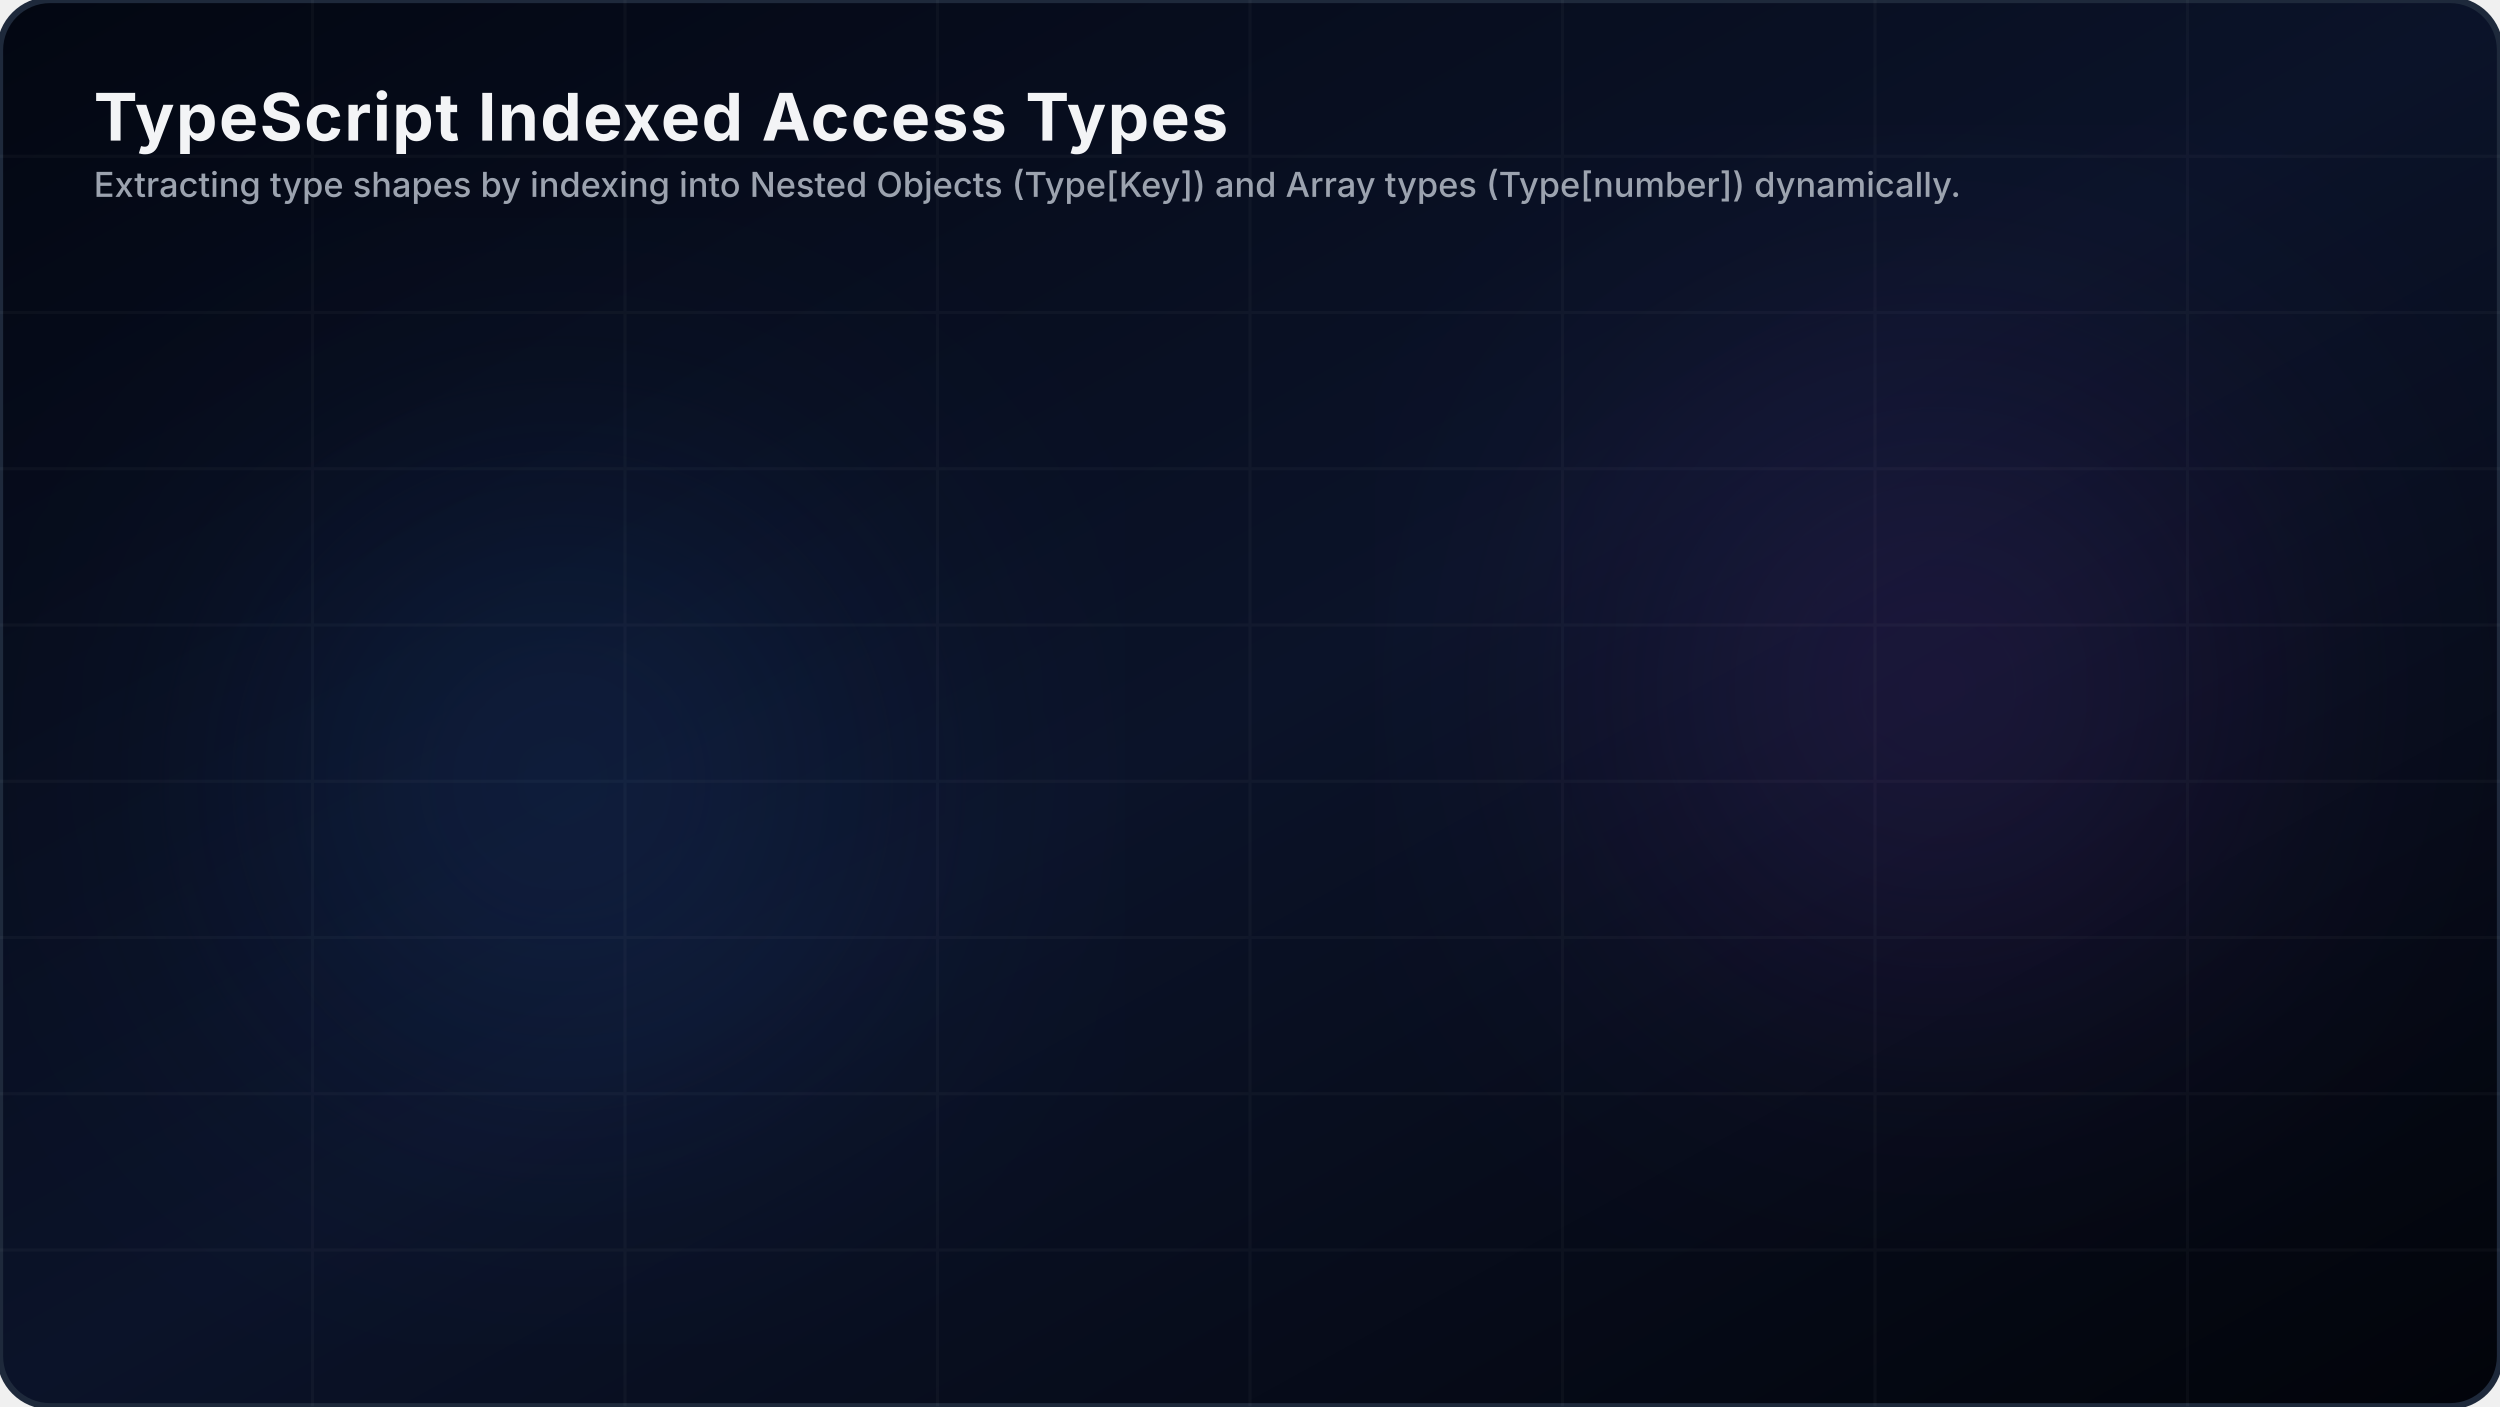
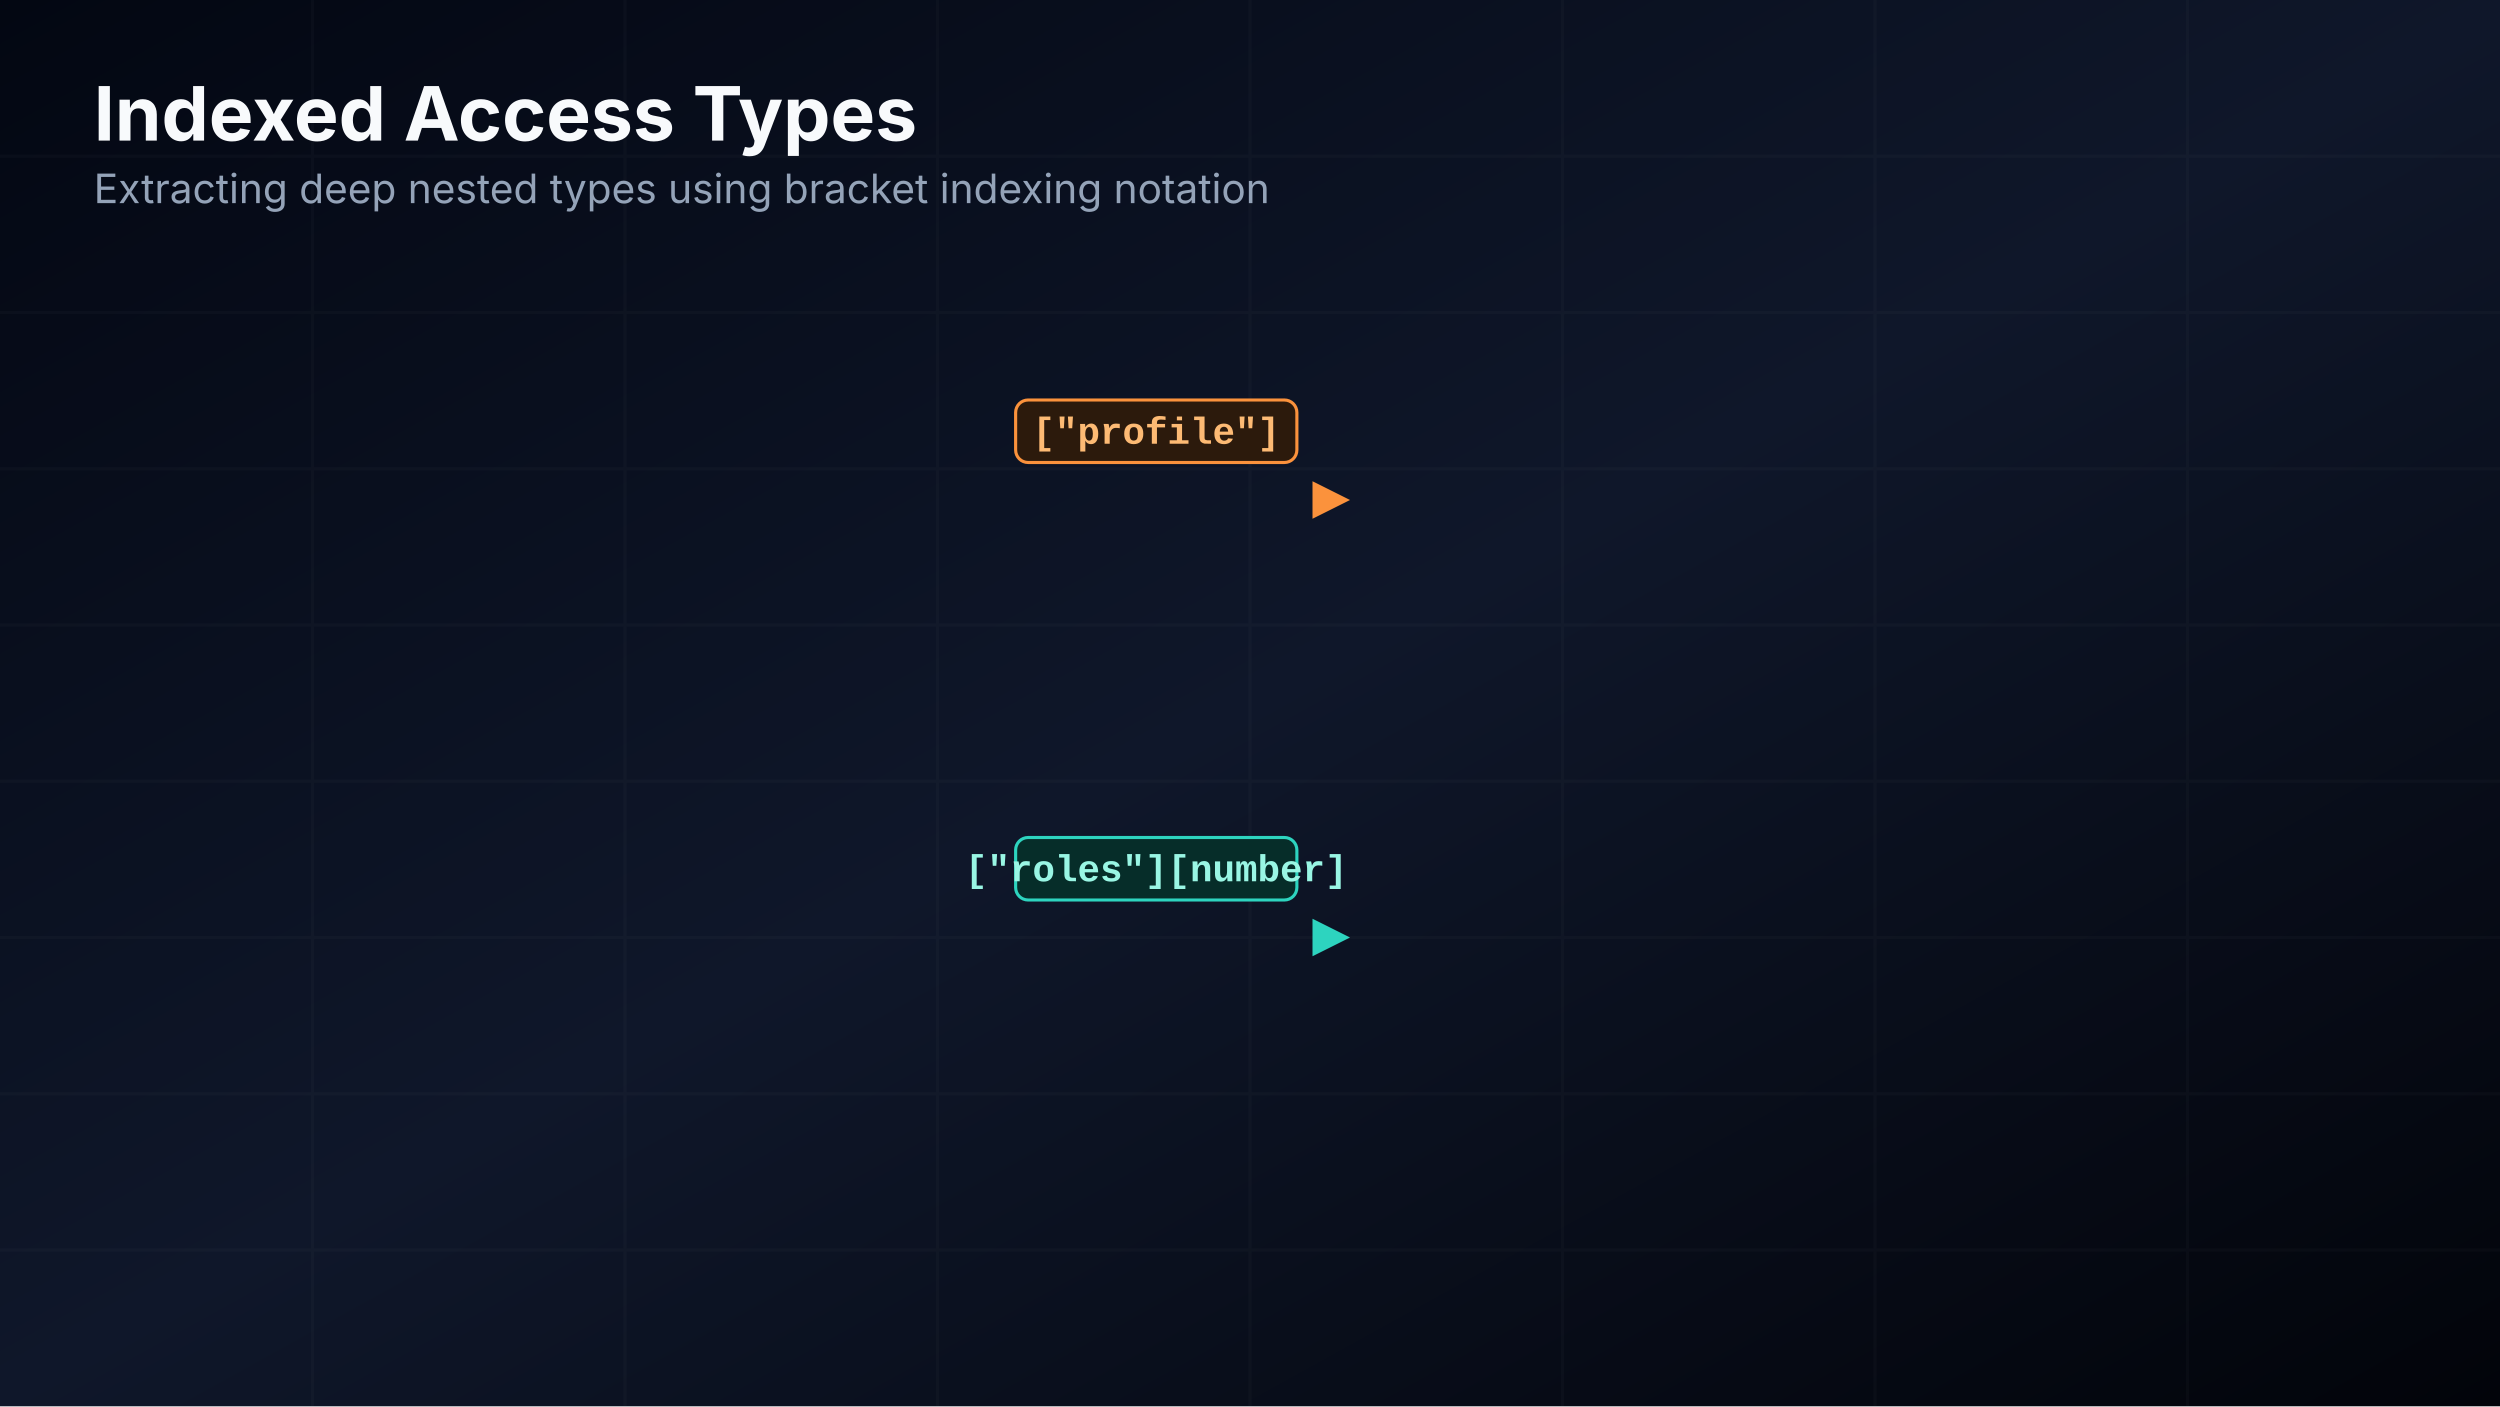
<svg xmlns="http://www.w3.org/2000/svg" viewBox="0 0 800 450" width="100%" height="100%">
  <defs>
    <linearGradient id="bgGrad" x1="0%" y1="0%" x2="100%" y2="100%">
      <stop offset="0%" stop-color="#030712" />
-       <stop offset="50%" stop-color="#0b1329" />
+       <stop offset="50%" stop-color="#0f172a" />
      <stop offset="100%" stop-color="#02040a" />
    </linearGradient>
-     <linearGradient id="glassState" x1="0%" y1="0%" x2="100%" y2="100%">
-       <stop offset="0%" stop-color="#3b82f6" stop-opacity="0.12" />
-       <stop offset="100%" stop-color="#8b5cf6" stop-opacity="0.03" />
+     <linearGradient id="glassPrimary" x1="0%" y1="0%" x2="100%" y2="100%">
+       <stop offset="0%" stop-color="#38bdf8" stop-opacity="0.15" />
+       <stop offset="100%" stop-color="#0369a1" stop-opacity="0.03" />
    </linearGradient>
-     <linearGradient id="blueAccent" x1="0%" y1="0%" x2="100%" y2="0%">
-       <stop offset="0%" stop-color="#60a5fa" />
-       <stop offset="100%" stop-color="#3b82f6" />
+     <linearGradient id="glassSuccess" x1="0%" y1="0%" x2="100%" y2="100%">
+       <stop offset="0%" stop-color="#34d399" stop-opacity="0.15" />
+       <stop offset="100%" stop-color="#065f46" stop-opacity="0.03" />
    </linearGradient>
-     <linearGradient id="purpleAccent" x1="0%" y1="0%" x2="100%" y2="0%">
-       <stop offset="0%" stop-color="#c084fc" />
-       <stop offset="100%" stop-color="#a855f7" />
+     <linearGradient id="arrowOrange" x1="0%" y1="0%" x2="100%" y2="0%">
+       <stop offset="0%" stop-color="#fb923c" />
+       <stop offset="100%" stop-color="#f97316" />
    </linearGradient>
-     <linearGradient id="emeraldAccent" x1="0%" y1="0%" x2="100%" y2="0%">
-       <stop offset="0%" stop-color="#34d399" />
-       <stop offset="100%" stop-color="#10b981" />
-     </linearGradient>
-     <linearGradient id="pinkAccent" x1="0%" y1="0%" x2="100%" y2="0%">
-       <stop offset="0%" stop-color="#f472b6" />
-       <stop offset="100%" stop-color="#db2777" />
+     <linearGradient id="arrowTeal" x1="0%" y1="0%" x2="100%" y2="0%">
+       <stop offset="0%" stop-color="#2dd4bf" />
+       <stop offset="100%" stop-color="#14b8a6" />
    </linearGradient>
    <filter id="boxShadow" x="-10%" y="-10%" width="120%" height="120%">
-       <drop-shadow dx="0" dy="6" stdDeviation="5" flood-color="#000000" flood-opacity="0.5" />
-     </filter>
-     <filter id="glowBlur" x="-50%" y="-50%" width="200%" height="200%">
-       <feGaussianBlur stdDeviation="60" />
+       <drop-shadow dx="0" dy="8" stdDeviation="5" flood-color="#000000" flood-opacity="0.5" />
    </filter>
  </defs>
  <style>
-     .title { font-family: 'Outfit', 'Inter', system-ui, sans-serif; font-size: 21px; font-weight: 700; fill: #f3f4f6; letter-spacing: 0.5px; }
-     .subtitle { font-family: 'Inter', system-ui, sans-serif; font-size: 11px; fill: #9ca3af; font-weight: 500; }
-     .header-text { font-family: 'Outfit', 'Inter', system-ui, sans-serif; font-size: 14px; font-weight: 700; fill: #60a5fa; }
-     .state-title { font-family: 'Outfit', 'Inter', system-ui, sans-serif; font-size: 12px; font-weight: 700; }
-     .desc { font-family: 'Inter', system-ui, sans-serif; font-size: 11px; fill: #d1d5db; }
-     .meta { font-family: 'Inter', system-ui, sans-serif; font-size: 10px; fill: #94a3b8; }
-     .code-text { font-family: 'Fira Code', 'Courier New', monospace; font-size: 10px; fill: #e2e8f0; }
-     .code-keyword { fill: #f472b6; font-weight: 700; }
-     .code-type { fill: #c084fc; }
-     .code-property { fill: #38bdf8; }
-     .code-string { fill: #34d399; }
-     .code-comment { fill: #64748b; font-style: italic; }
+     .title { font-family: 'Outfit', 'Inter', sans-serif; font-size: 24px; font-weight: 700; fill: #f8fafc; }
+     .subtitle { font-family: 'Inter', sans-serif; font-size: 13px; fill: #94a3b8; }
+     .card-title { font-family: 'Outfit', sans-serif; font-size: 15px; font-weight: 600; }
+     .code-text { font-family: 'Fira Code', 'Courier New', monospace; font-size: 12px; }
+     .keyword { fill: #f472b6; font-weight: bold; }
+     .type-name { fill: #fbbf24; }
+     .prop-name { fill: #38bdf8; }
+     .indexer { fill: #f43f5e; font-weight: bold; }
+     .comment { fill: #64748b; font-style: italic; }
  </style>
-   <rect width="800" height="450" rx="16" fill="url(#bgGrad)" />
-   <rect width="800" height="450" rx="16" fill="none" stroke="#1e293b" stroke-width="2" />
-   <g opacity="0.03">
+   <rect width="100%" height="100%" fill="url(#bgGrad)" />
+   <g opacity="0.02">
    <path d="M0 50 H800 M0 100 H800 M0 150 H800 M0 200 H800 M0 250 H800 M0 300 H800 M0 350 H800 M0 400 H800" stroke="#ffffff" stroke-width="1" />
    <path d="M100 0 V450 M200 0 V450 M300 0 V450 M400 0 V450 M500 0 V450 M600 0 V450 M700 0 V450" stroke="#ffffff" stroke-width="1" />
  </g>
-   <circle cx="180" cy="250" r="90" fill="#3b82f6" opacity="0.15" filter="url(#glowBlur)" />
-   <circle cx="620" cy="220" r="90" fill="#a855f7" opacity="0.15" filter="url(#glowBlur)" />
-   <text x="30" y="45" class="title">TypeScript Indexed Access Types</text>
-   <text x="30" y="63" class="subtitle">Extracting type shapes by indexing into Nested Objects (Type[Key]) and Array types (Type[number]) dynamically.</text>
-   <g filter="url(#boxShadow)">
-     <rect x="30" y="95" width="355" height="325" rx="12" fill="url(#glassState)" stroke="#3b82f6" stroke-width="1.5" stroke-opacity="0.3" />
-     <text x="50" y="122" class="header-text">1. Nested Object Lookups</text>
-     <text x="50" y="140" class="desc">Querying specific properties directly from interface hierarchies.</text>
-     <rect x="50" y="160" width="315" height="100" rx="8" fill="#090d16" stroke="#1e293b" stroke-width="1" />
-     <text x="65" y="180" class="code-text">
-       <tspan class="code-keyword">type</tspan> AppConfig = {</text>
-     <text x="65" y="196" class="code-text">  database: {</text>
-     <text x="65" y="212" class="code-text">    host: <tspan class="code-type">string</tspan>;</text>
-     <text x="65" y="228" class="code-text">    port: <tspan class="code-type">number</tspan>;</text>
-     <text x="65" y="244" class="code-text">  };</text>
-     <text x="65" y="250" class="code-text">};</text>
-     <rect x="50" y="275" width="315" height="58" rx="8" fill="#1e1b4b" stroke="#818cf8" stroke-width="1" stroke-opacity="0.5" />
-     <text x="65" y="295" class="state-title" fill="#a5b4fc">Index: AppConfig["database"]</text>
-     <text x="65" y="315" class="code-text" fill="#c084fc">{ host: string; port: number; }</text>
-     <rect x="50" y="348" width="315" height="58" rx="8" fill="#064e3b" stroke="#34d399" stroke-width="1" stroke-opacity="0.5" />
-     <text x="65" y="368" class="state-title" fill="#a7f3d0">Deep Index: AppConfig["database"]["port"]</text>
-     <text x="65" y="388" class="code-text" fill="#34d399">number</text>
+   <text x="30" y="45" class="title">Indexed Access Types</text>
+   <text x="30" y="65" class="subtitle">Extracting deep nested types using bracket indexing notation</text>
+   <g filter="url(#boxShadow)" transform="translate(30, 95)">
+     <rect width="280" height="290" rx="12" fill="url(#glassPrimary)" stroke="#38bdf8" stroke-width="1.5" stroke-opacity="0.3" />
+     <rect width="280" height="6" rx="3" fill="#38bdf8" />
+     <text x="20" y="30" class="card-title" fill="#38bdf8">Source Object Type</text>
+     <rect x="15" y="55" width="250" height="215" rx="8" fill="#090d16" stroke="#38bdf8" stroke-width="1" stroke-opacity="0.1" />
+     <text x="25" y="75" class="code-text" fill="#cbd5e1">
+       <tspan class="keyword">interface</tspan> UserPayload {
+     </text>
+     <text x="35" y="95" class="code-text" fill="#94a3b8">
+       id: <tspan fill="#fbbf24">number</tspan>;
+     </text>
+     <text x="35" y="115" class="code-text" fill="#94a3b8">
+       <tspan class="prop-name">profile</tspan>: {
+     </text>
+     <text x="45" y="135" class="code-text" fill="#94a3b8">
+       name: <tspan fill="#fbbf24">string</tspan>;
+     </text>
+     <text x="45" y="155" class="code-text" fill="#94a3b8">
+       avatar: <tspan fill="#fbbf24">string</tspan>;
+     </text>
+     <text x="35" y="175" class="code-text" fill="#cbd5e1">
+       };
+     </text>
+     <text x="35" y="195" class="code-text" fill="#94a3b8">
+       <tspan class="prop-name">roles</tspan>: <tspan fill="#fbbf24">string</tspan>[];
+     </text>
+     <text x="35" y="215" class="code-text" fill="#94a3b8">
+       status: <tspan fill="#fbbf24">"active" | "away"</tspan>;
+     </text>
+     <text x="25" y="235" class="code-text" fill="#cbd5e1">
+       }
+     </text>
  </g>
-   <g filter="url(#boxShadow)">
-     <rect x="415" y="95" width="355" height="325" rx="12" fill="url(#glassState)" stroke="#a855f7" stroke-width="1.5" stroke-opacity="0.3" />
-     <text x="435" y="122" class="header-text" fill="#c084fc">2. Array &amp; Tuple Element Extraction</text>
-     <text x="435" y="140" class="desc">Using Type[number] to extract element unions from lists.</text>
-     <rect x="435" y="160" width="315" height="85" rx="8" fill="#090d16" stroke="#1e293b" stroke-width="1" />
-     <text x="450" y="180" class="code-text">
-       <tspan class="code-keyword">const</tspan> ROLES = [<tspan class="code-string">"admin"</tspan>, <tspan class="code-string">"user"</tspan>, <tspan class="code-string">"guest"</tspan>] <tspan class="code-keyword">as const</tspan>;</text>
-     <text x="450" y="198" class="code-text">
-       <tspan class="code-keyword">type</tspan> RolesList = <tspan class="code-keyword">typeof</tspan> ROLES;</text>
-     <text x="450" y="214" class="code-text">
-       <tspan class="code-comment">// Evaluated: readonly ["admin", "user", "guest"]</tspan>
+   <g transform="translate(320, 160)">
+     <path d="M0 0 L100 0" fill="none" stroke="url(#arrowOrange)" stroke-width="3" stroke-dasharray="3 3" />
+     <polygon points="100,-6 112,0 100,6" fill="#fb923c" />
+     <rect x="5" y="-32" width="90" height="20" rx="4" fill="#2c1a0c" stroke="#fb923c" stroke-width="1" />
+     <text x="50" y="-18" class="code-text" fill="#fdba74" font-weight="bold" text-anchor="middle">["profile"]</text>
+   </g>
+   <g filter="url(#boxShadow)" transform="translate(450, 95)">
+     <rect width="320" height="120" rx="12" fill="url(#glassSuccess)" stroke="#34d399" stroke-width="1.5" stroke-opacity="0.3" />
+     <rect width="320" height="6" rx="3" fill="#34d399" />
+     <text x="20" y="30" class="card-title" fill="#34d399">Extracted Nested Shape</text>
+     <rect x="15" y="45" width="290" height="60" rx="8" fill="#02120b" stroke="#34d399" stroke-width="1" stroke-opacity="0.1" />
+     <text x="25" y="65" class="code-text" fill="#34d399">
+       type Profile = UserPayload[<tspan class="indexer">"profile"</tspan>];
    </text>
-     <rect x="435" y="260" width="315" height="65" rx="8" fill="#180f2b" stroke="#c084fc" stroke-width="1" stroke-opacity="0.5" />
-     <text x="450" y="280" class="state-title" fill="#e8d5ff">Literal Index: RolesList[0]</text>
-     <text x="450" y="302" class="code-text" fill="#f472b6">"admin"</text>
-     <text x="450" y="315" class="meta" fill="#c084fc">Indexes a specific item in the tuple by its position.</text>
-     <rect x="435" y="340" width="315" height="65" rx="8" fill="#065f46" stroke="#34d399" stroke-width="1" stroke-opacity="0.5" />
-     <text x="450" y="360" class="state-title" fill="#a7f3d0">Dynamic Index: RolesList[number]</text>
-     <text x="450" y="382" class="code-text" fill="#34d399">"admin" | "user" | "guest"</text>
-     <text x="450" y="395" class="meta" fill="#34d399">Extracts a union of all elements within the array.</text>
+     <text x="25" y="85" class="code-text" fill="#94a3b8">
+       // Evaluates to: { name: string; avatar: string; }
+     </text>
+   </g>
+   <g transform="translate(320, 300)">
+     <path d="M0 0 L100 0" fill="none" stroke="url(#arrowTeal)" stroke-width="3" stroke-dasharray="3 3" />
+     <polygon points="100,-6 112,0 100,6" fill="#2dd4bf" />
+     <rect x="5" y="-32" width="90" height="20" rx="4" fill="#062d29" stroke="#2dd4bf" stroke-width="1" />
+     <text x="50" y="-18" class="code-text" fill="#99f6e4" font-weight="bold" text-anchor="middle">["roles"][number]</text>
+   </g>
+   <g filter="url(#boxShadow)" transform="translate(450, 245)">
+     <rect width="320" height="140" rx="12" fill="url(#glassSuccess)" stroke="#34d399" stroke-width="1.5" stroke-opacity="0.3" />
+     <rect width="320" height="6" rx="3" fill="#34d399" />
+     <text x="20" y="30" class="card-title" fill="#34d399">Array Element Extraction</text>
+     <rect x="15" y="45" width="290" height="80" rx="8" fill="#02120b" stroke="#34d399" stroke-width="1" stroke-opacity="0.1" />
+     <text x="25" y="65" class="code-text" fill="#34d399">
+       type RoleItem = UserPayload[<tspan class="indexer">"roles"</tspan>][<tspan class="indexer">number</tspan>];
+     </text>
+     <text x="25" y="90" class="code-text" fill="#94a3b8">
+       // 1. UserPayload["roles"] =&gt; string[]
+     </text>
+     <text x="25" y="105" class="code-text" fill="#94a3b8">
+       // 2. [number] =&gt; string
+     </text>
  </g>
</svg>
